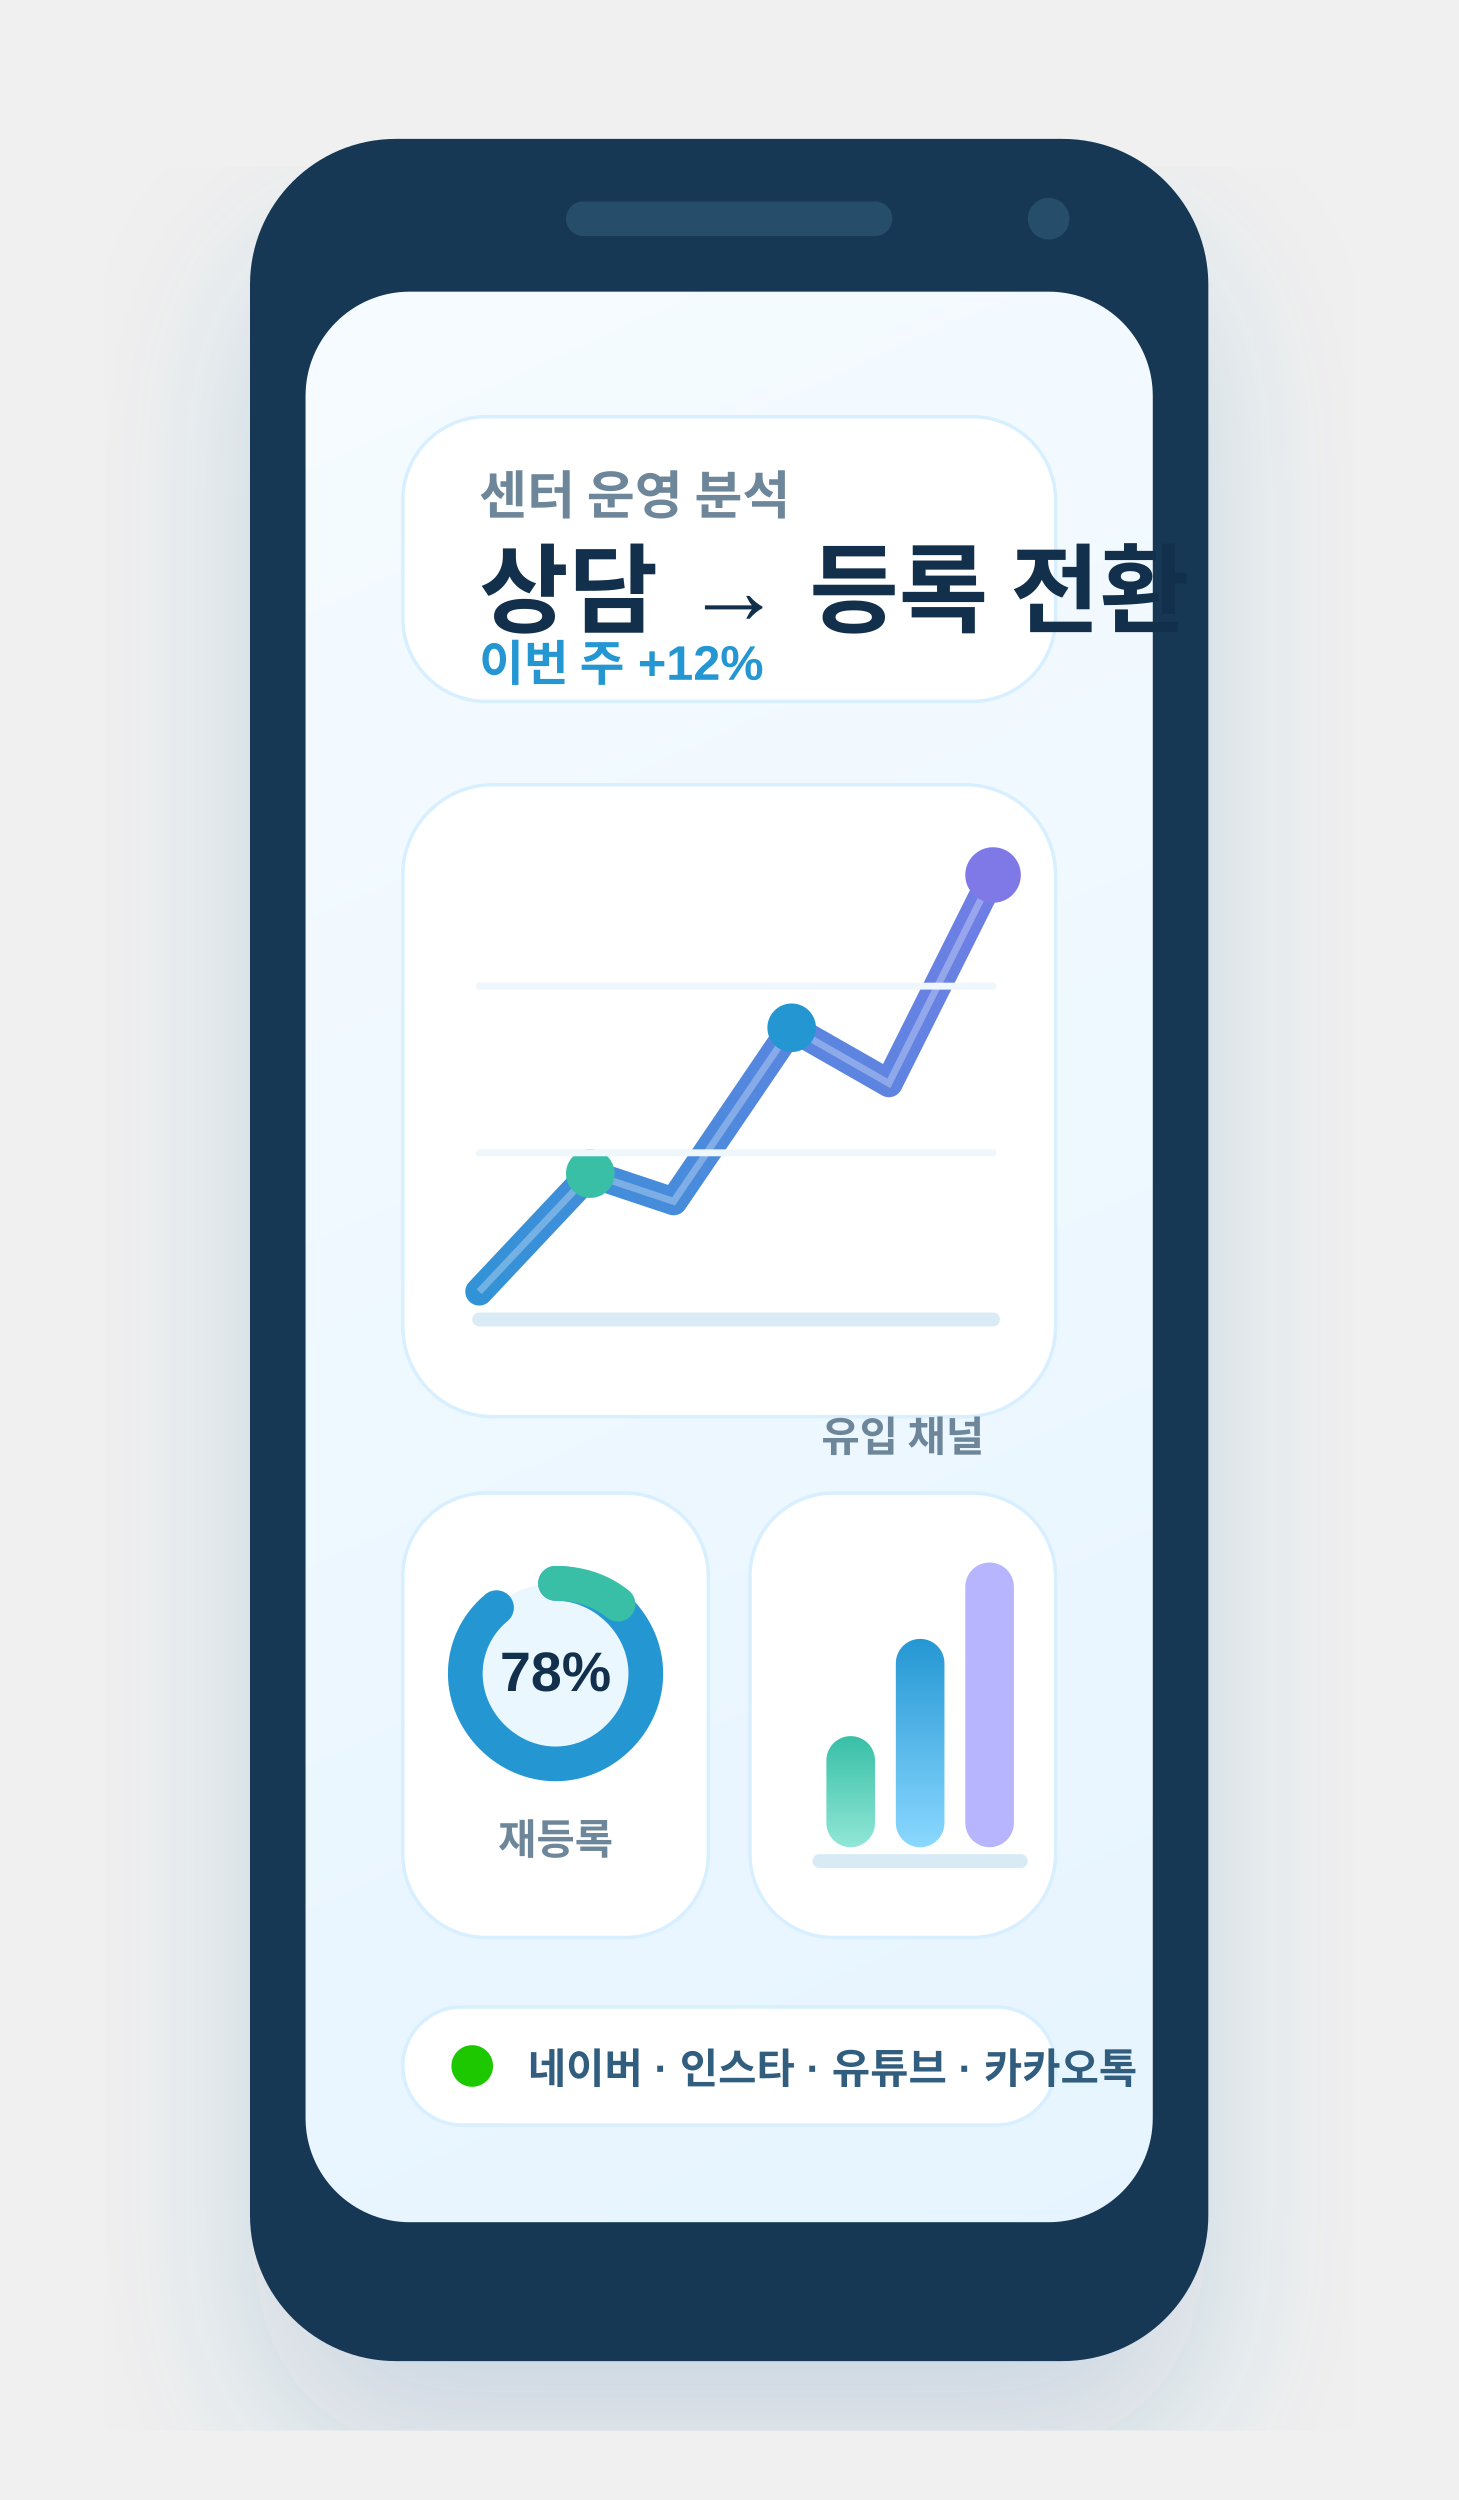
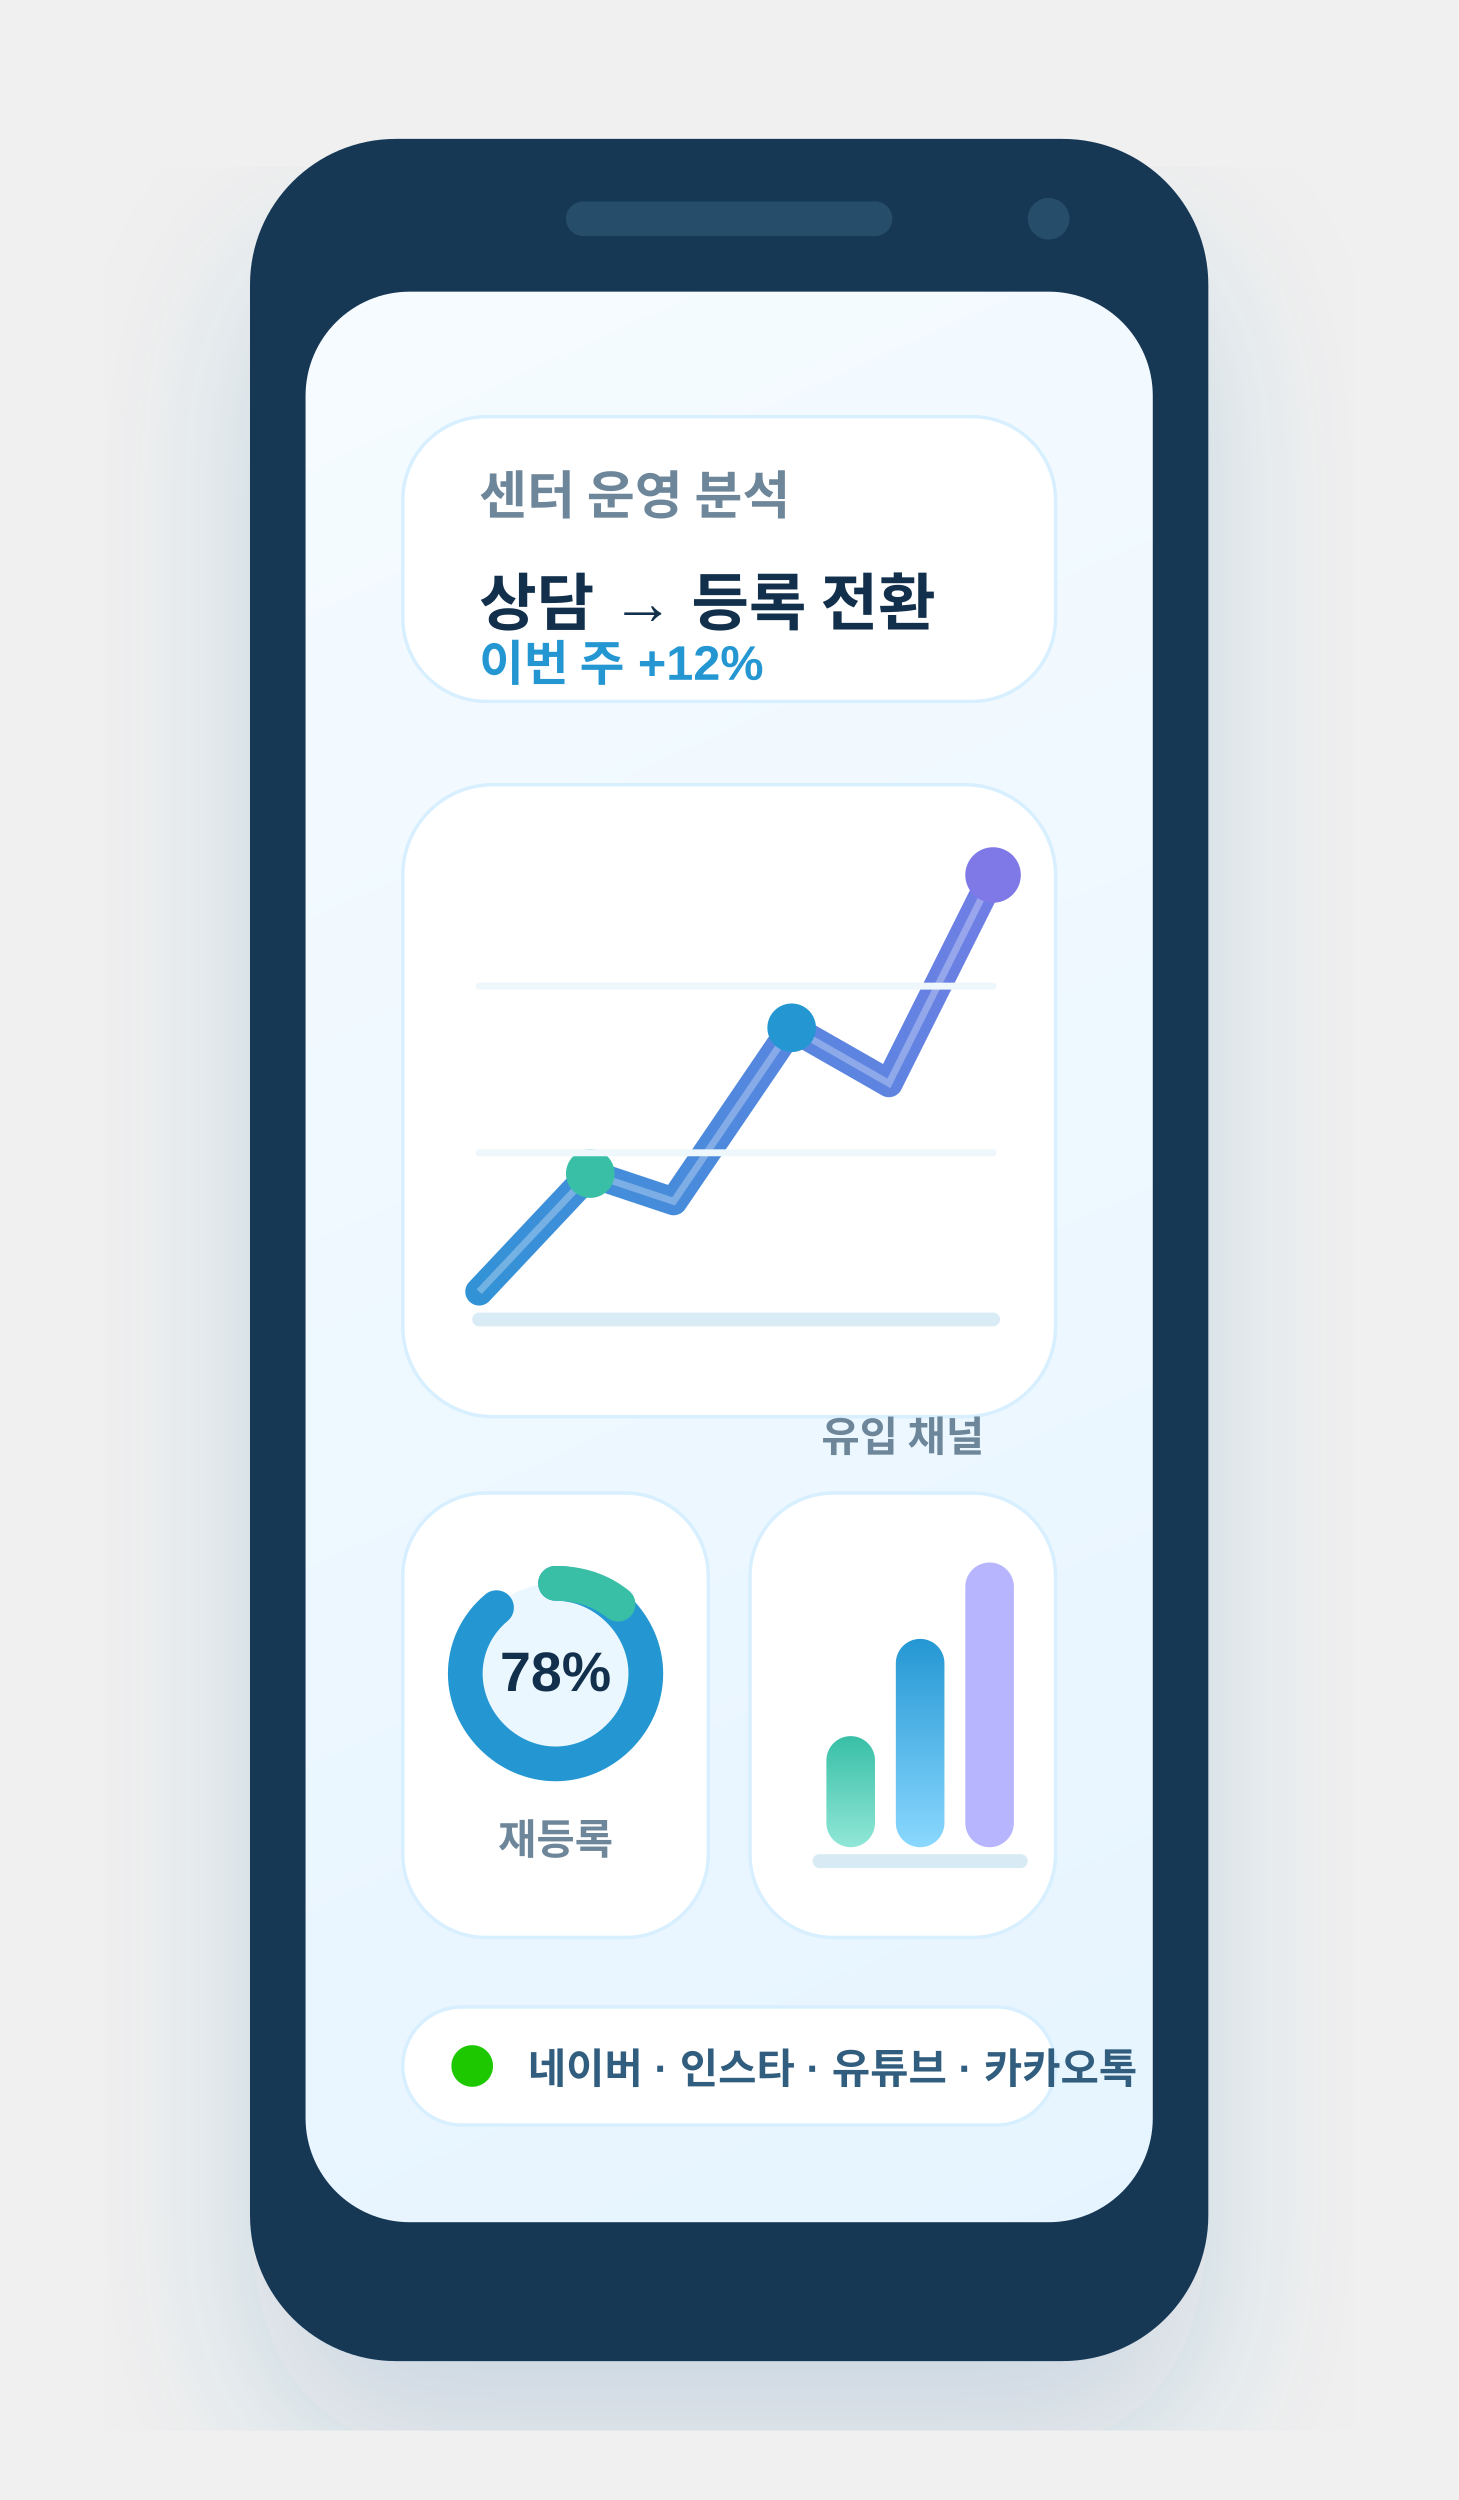
<svg xmlns="http://www.w3.org/2000/svg" width="420" height="720" viewBox="0 0 420 720" fill="none">
  <defs>
    <linearGradient id="bg" x1="70" y1="40" x2="350" y2="660" gradientUnits="userSpaceOnUse">
      <stop stop-color="#F7FCFF" />
      <stop offset="1" stop-color="#E5F4FF" />
    </linearGradient>
    <linearGradient id="line" x1="86" y1="372" x2="320" y2="228" gradientUnits="userSpaceOnUse">
      <stop stop-color="#2497D3" />
      <stop offset="1" stop-color="#7F79E8" />
    </linearGradient>
    <linearGradient id="bar1" x1="0" y1="0" x2="0" y2="1">
      <stop stop-color="#38BFA6" />
      <stop offset="1" stop-color="#91E7D7" />
    </linearGradient>
    <linearGradient id="bar2" x1="0" y1="0" x2="0" y2="1">
      <stop stop-color="#2497D3" />
      <stop offset="1" stop-color="#8AD8FF" />
    </linearGradient>
    <filter id="shadow" x="30" y="20" width="360" height="680" filterUnits="userSpaceOnUse" color-interpolation-filters="sRGB">
      <feDropShadow dx="0" dy="28" stdDeviation="24" flood-color="#206FAB" flood-opacity="0.18" />
    </filter>
  </defs>
  <g filter="url(#shadow)">
    <rect x="72" y="40" width="276" height="640" rx="42" fill="#173754" />
    <rect x="88" y="84" width="244" height="556" rx="30" fill="url(#bg)" />
    <rect x="163" y="58" width="94" height="10" rx="5" fill="#315E7E" opacity="0.55" />
    <circle cx="302" cy="63" r="6" fill="#315E7E" opacity="0.55" />
  </g>
  <rect x="116" y="120" width="188" height="82" rx="24" fill="#ffffff" stroke="#D7EFFF" />
  <text x="138" y="148" fill="#6D8699" font-family="Pretendard, Arial" font-size="15" font-weight="700">센터 운영 분석</text>
-   <text x="138" y="180" fill="#12304B" font-family="Pretendard, Arial" font-size="28" font-weight="900">상담 → 등록 전환</text>
+   <text x="138" y="180" fill="#12304B" font-family="Pretendard, Arial" font-size="18" font-weight="900">상담 → 등록 전환</text>
  <text x="138" y="196" fill="#2497D3" font-family="Pretendard, Arial" font-size="14" font-weight="800">이번 주 +12%</text>
  <rect x="116" y="226" width="188" height="182" rx="26" fill="#ffffff" stroke="#D7EFFF" />
  <path d="M138 372L170 338L194 346L228 296L256 312L286 252" stroke="url(#line)" stroke-width="8" stroke-linecap="round" stroke-linejoin="round" />
  <path d="M138 372L170 338L194 346L228 296L256 312L286 252" stroke="#ffffff" stroke-opacity="0.3" stroke-width="2" />
  <circle cx="170" cy="338" r="7" fill="#38BFA6" />
  <circle cx="228" cy="296" r="7" fill="#2497D3" />
  <circle cx="286" cy="252" r="8" fill="#7F79E8" />
  <path d="M138 380H286" stroke="#D9EBF5" stroke-width="4" stroke-linecap="round" />
  <path d="M138 332H286" stroke="#EEF7FB" stroke-width="2" stroke-linecap="round" />
  <path d="M138 284H286" stroke="#EEF7FB" stroke-width="2" stroke-linecap="round" />
  <rect x="116" y="430" width="88" height="128" rx="24" fill="#ffffff" stroke="#D7EFFF" />
  <circle cx="160" cy="482" r="26" fill="#EAF7FF" />
  <path d="M160 456C174 456 186 468 186 482C186 496 174 508 160 508C146 508 134 496 134 482C134 475 137 468 143 463" stroke="#2497D3" stroke-width="10" stroke-linecap="round" />
  <path d="M160 456C167 456 173 458 178 462" stroke="#38BFA6" stroke-width="10" stroke-linecap="round" />
  <text x="160" y="487" text-anchor="middle" fill="#12304B" font-family="Pretendard, Arial" font-size="16" font-weight="900">78%</text>
  <text x="160" y="534" text-anchor="middle" fill="#6D8699" font-family="Pretendard, Arial" font-size="12" font-weight="700">재등록</text>
  <rect x="216" y="430" width="88" height="128" rx="24" fill="#ffffff" stroke="#D7EFFF" />
  <rect x="238" y="500" width="14" height="32" rx="7" fill="url(#bar1)" />
  <rect x="258" y="472" width="14" height="60" rx="7" fill="url(#bar2)" />
  <rect x="278" y="450" width="14" height="82" rx="7" fill="#B8B5FF" />
  <path d="M236 536H294" stroke="#D8EBF5" stroke-width="4" stroke-linecap="round" />
  <text x="260" y="418" text-anchor="middle" fill="#6D8699" font-family="Pretendard, Arial" font-size="12" font-weight="700">유입 채널</text>
  <rect x="116" y="578" width="188" height="34" rx="17" fill="#ffffff" stroke="#D7EFFF" />
  <circle cx="136" cy="595" r="6" fill="#1EC800" />
  <text x="152" y="600" fill="#315E7E" font-family="Pretendard, Arial" font-size="12" font-weight="800">네이버 · 인스타 · 유튜브 · 카카오톡</text>
</svg>
